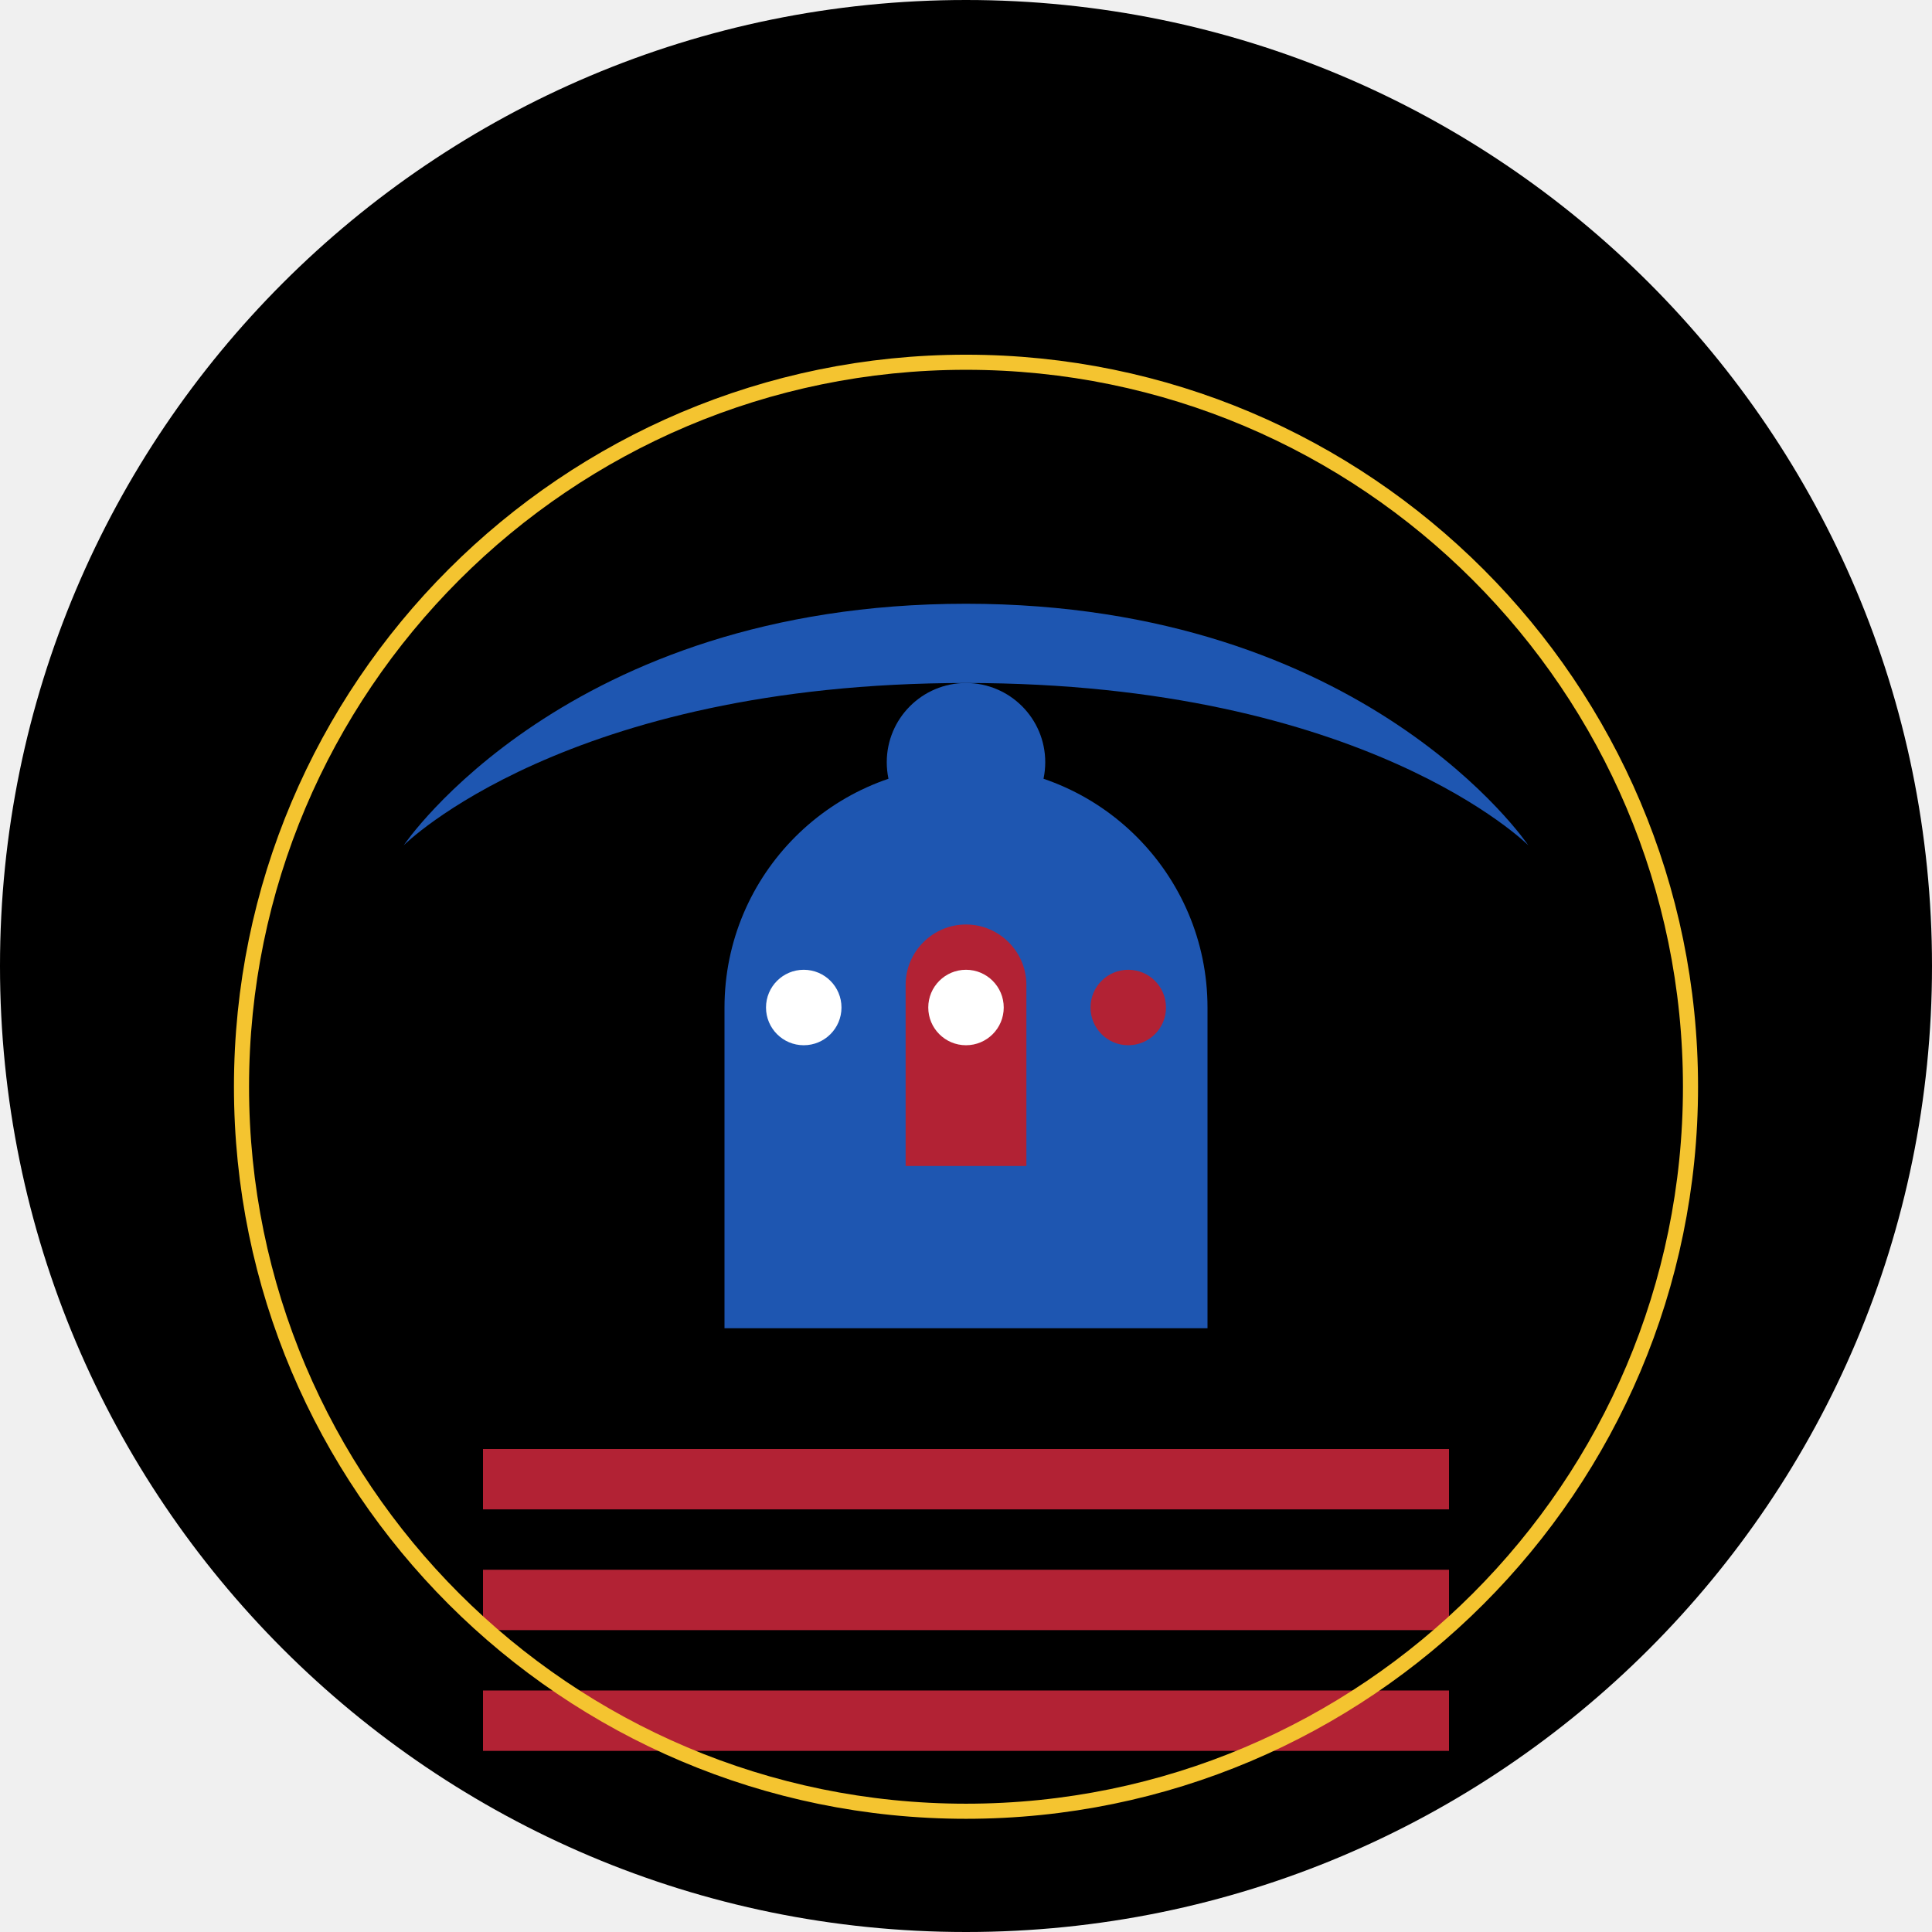
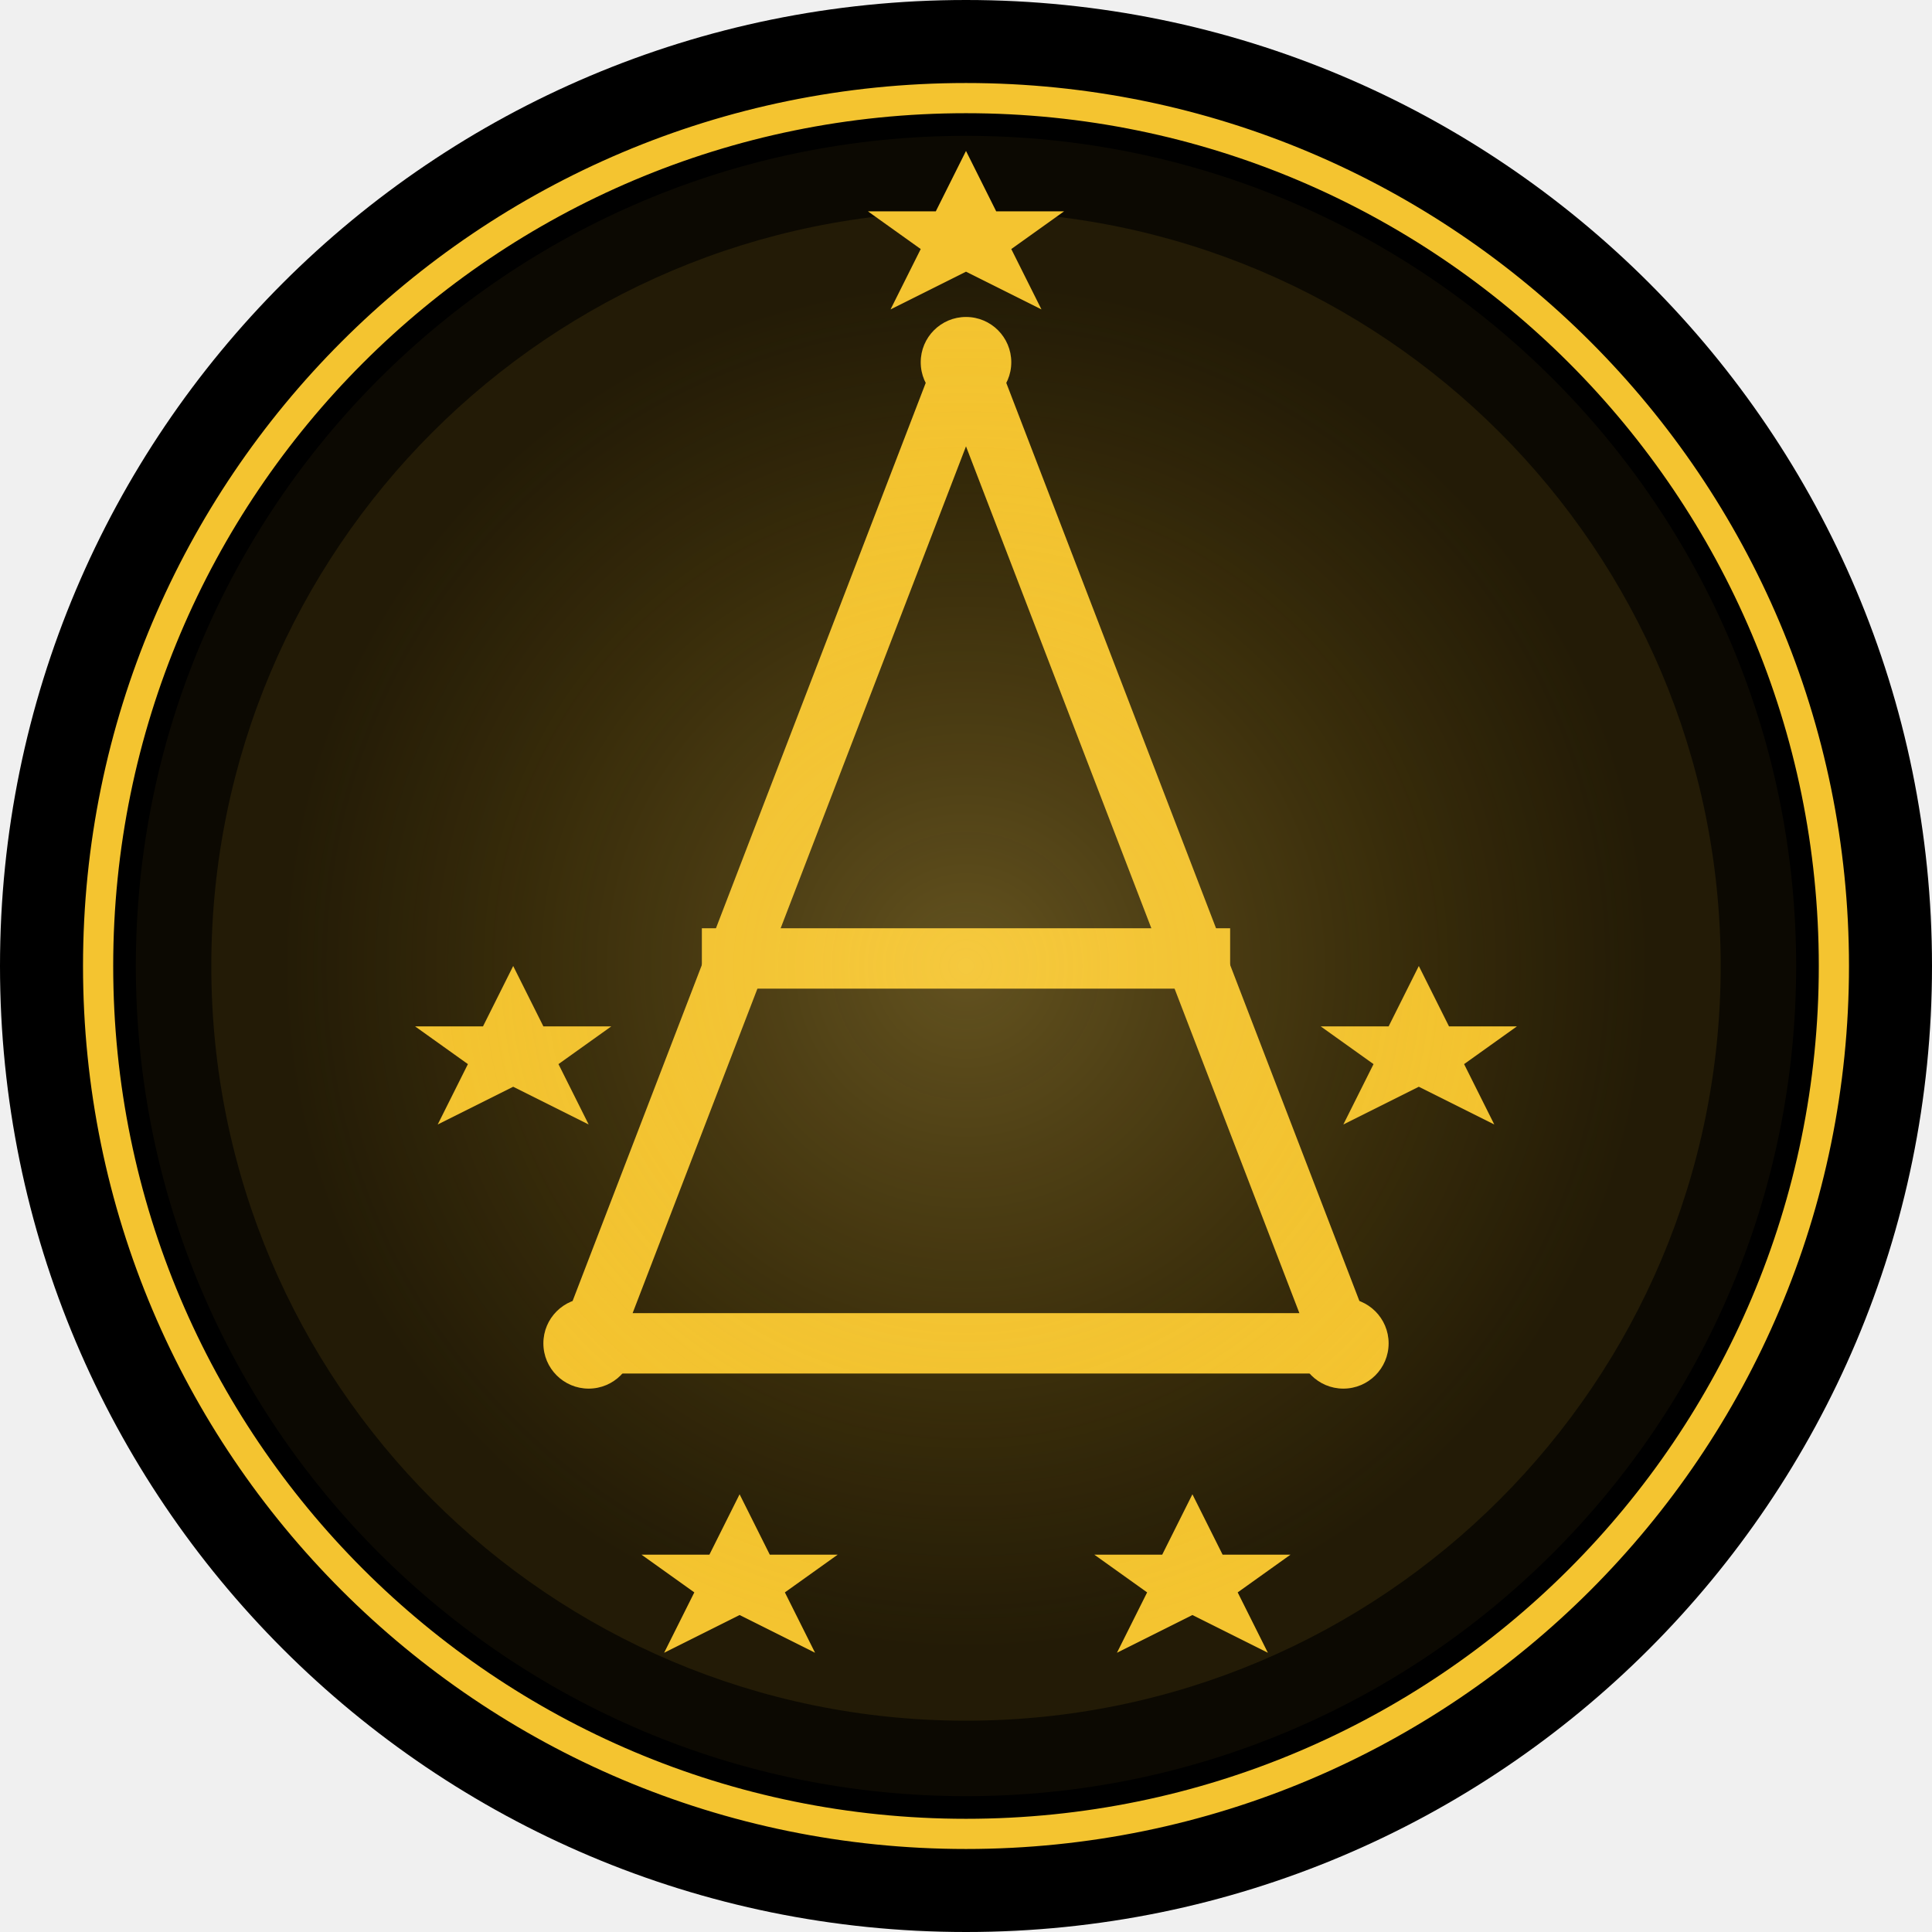
<svg xmlns="http://www.w3.org/2000/svg" width="512" height="512" viewBox="0 0 512 512" fill="none">
  <circle cx="256" cy="256" r="256" fill="#000000" />
-   <path d="M256 64C138.3 64 43 159.3 43 277C43 394.7 138.3 490 256 490C373.7 490 469 394.7 469 277C469 159.3 373.7 64 256 64Z" fill="#000000" />
-   <path d="M405 224C405 224 362 181 256 181C150 181 107 224 107 224C107 224 150 160 256 160C362 160 405 224 405 224Z" fill="#1E56B1" />
-   <path d="M256 203C220.7 203 192 231.7 192 267V352H320V267C320 231.7 291.3 203 256 203Z" fill="#1E56B1" />
-   <path d="M256 181C244.4 181 235 190.4 235 202C235 213.6 244.4 223 256 223C267.6 223 277 213.6 277 202C277 190.4 267.6 181 256 181Z" fill="#1E56B1" />
-   <path d="M256 245C247.2 245 240 252.2 240 261V309H272V261C272 252.2 264.8 245 256 245Z" fill="#B22234" />
-   <circle cx="213" cy="267" r="10" fill="white" />
-   <circle cx="299" cy="267" r="10" fill="#B22234" />
-   <circle cx="256" cy="267" r="10" fill="white" />
-   <rect x="128" y="384" width="256" height="16" fill="#B22234" />
-   <rect x="128" y="416" width="256" height="16" fill="#B22234" />
-   <rect x="128" y="448" width="256" height="16" fill="#B22234" />
-   <path d="M256 480C361.9 480 448 393.9 448 288C448 182.1 361.9 96 256 96C150.1 96 64 182.1 64 288C64 393.9 150.1 480 256 480Z" fill="none" stroke="#F4C430" stroke-width="4" />
+   <circle cx="256" cy="256" r="220" fill="#F4C430" fill-opacity="0.05" />
+   <circle cx="256" cy="256" r="200" fill="#F4C430" fill-opacity="0.1" />
+   <circle cx="256" cy="256" r="230" fill="none" stroke="#F4C430" stroke-width="8" />
+   <path d="M256 96L356 356H156L256 96Z" fill="none" stroke="#F4C430" stroke-width="16" stroke-linejoin="round" />
+   <rect x="186" y="246" width="140" height="16" fill="#F4C430" />
+   <circle cx="256" cy="96" r="12" fill="#F4C430" />
+   <circle cx="156" cy="356" r="12" fill="#F4C430" />
+   <circle cx="356" cy="356" r="12" fill="#F4C430" />
+   <g fill="#F4C430">
+     <path d="M256 40L264 56H282L268 66L276 82L256 72L236 82L244 66L230 56H248L256 40Z" />
+     <path d="M136 256L144 272H162L148 282L156 298L136 288L116 298L124 282L110 272H128L136 256Z" />
+     <path d="M376 256L384 272H402L388 282L396 298L376 288L356 298L364 282L350 272H368L376 256Z" />
+     <path d="M196 396L204 412H222L208 422L216 438L196 428L176 438L184 422L170 412H188L196 396Z" />
+     <path d="M316 396L324 412H342L328 422L336 438L316 428L296 438L304 422L290 412H308L316 396Z" />
+   </g>
+   <defs>
+     <radialGradient id="goldGlow" cx="0.5" cy="0.5" r="0.5" fx="0.5" fy="0.5">
+       <stop offset="0%" stop-color="#F8D35E" stop-opacity="0.3" />
+       <stop offset="100%" stop-color="#E0B01C" stop-opacity="0" />
+     </radialGradient>
+   </defs>
+   <circle cx="256" cy="256" r="180" fill="url(#goldGlow)" />
</svg>
